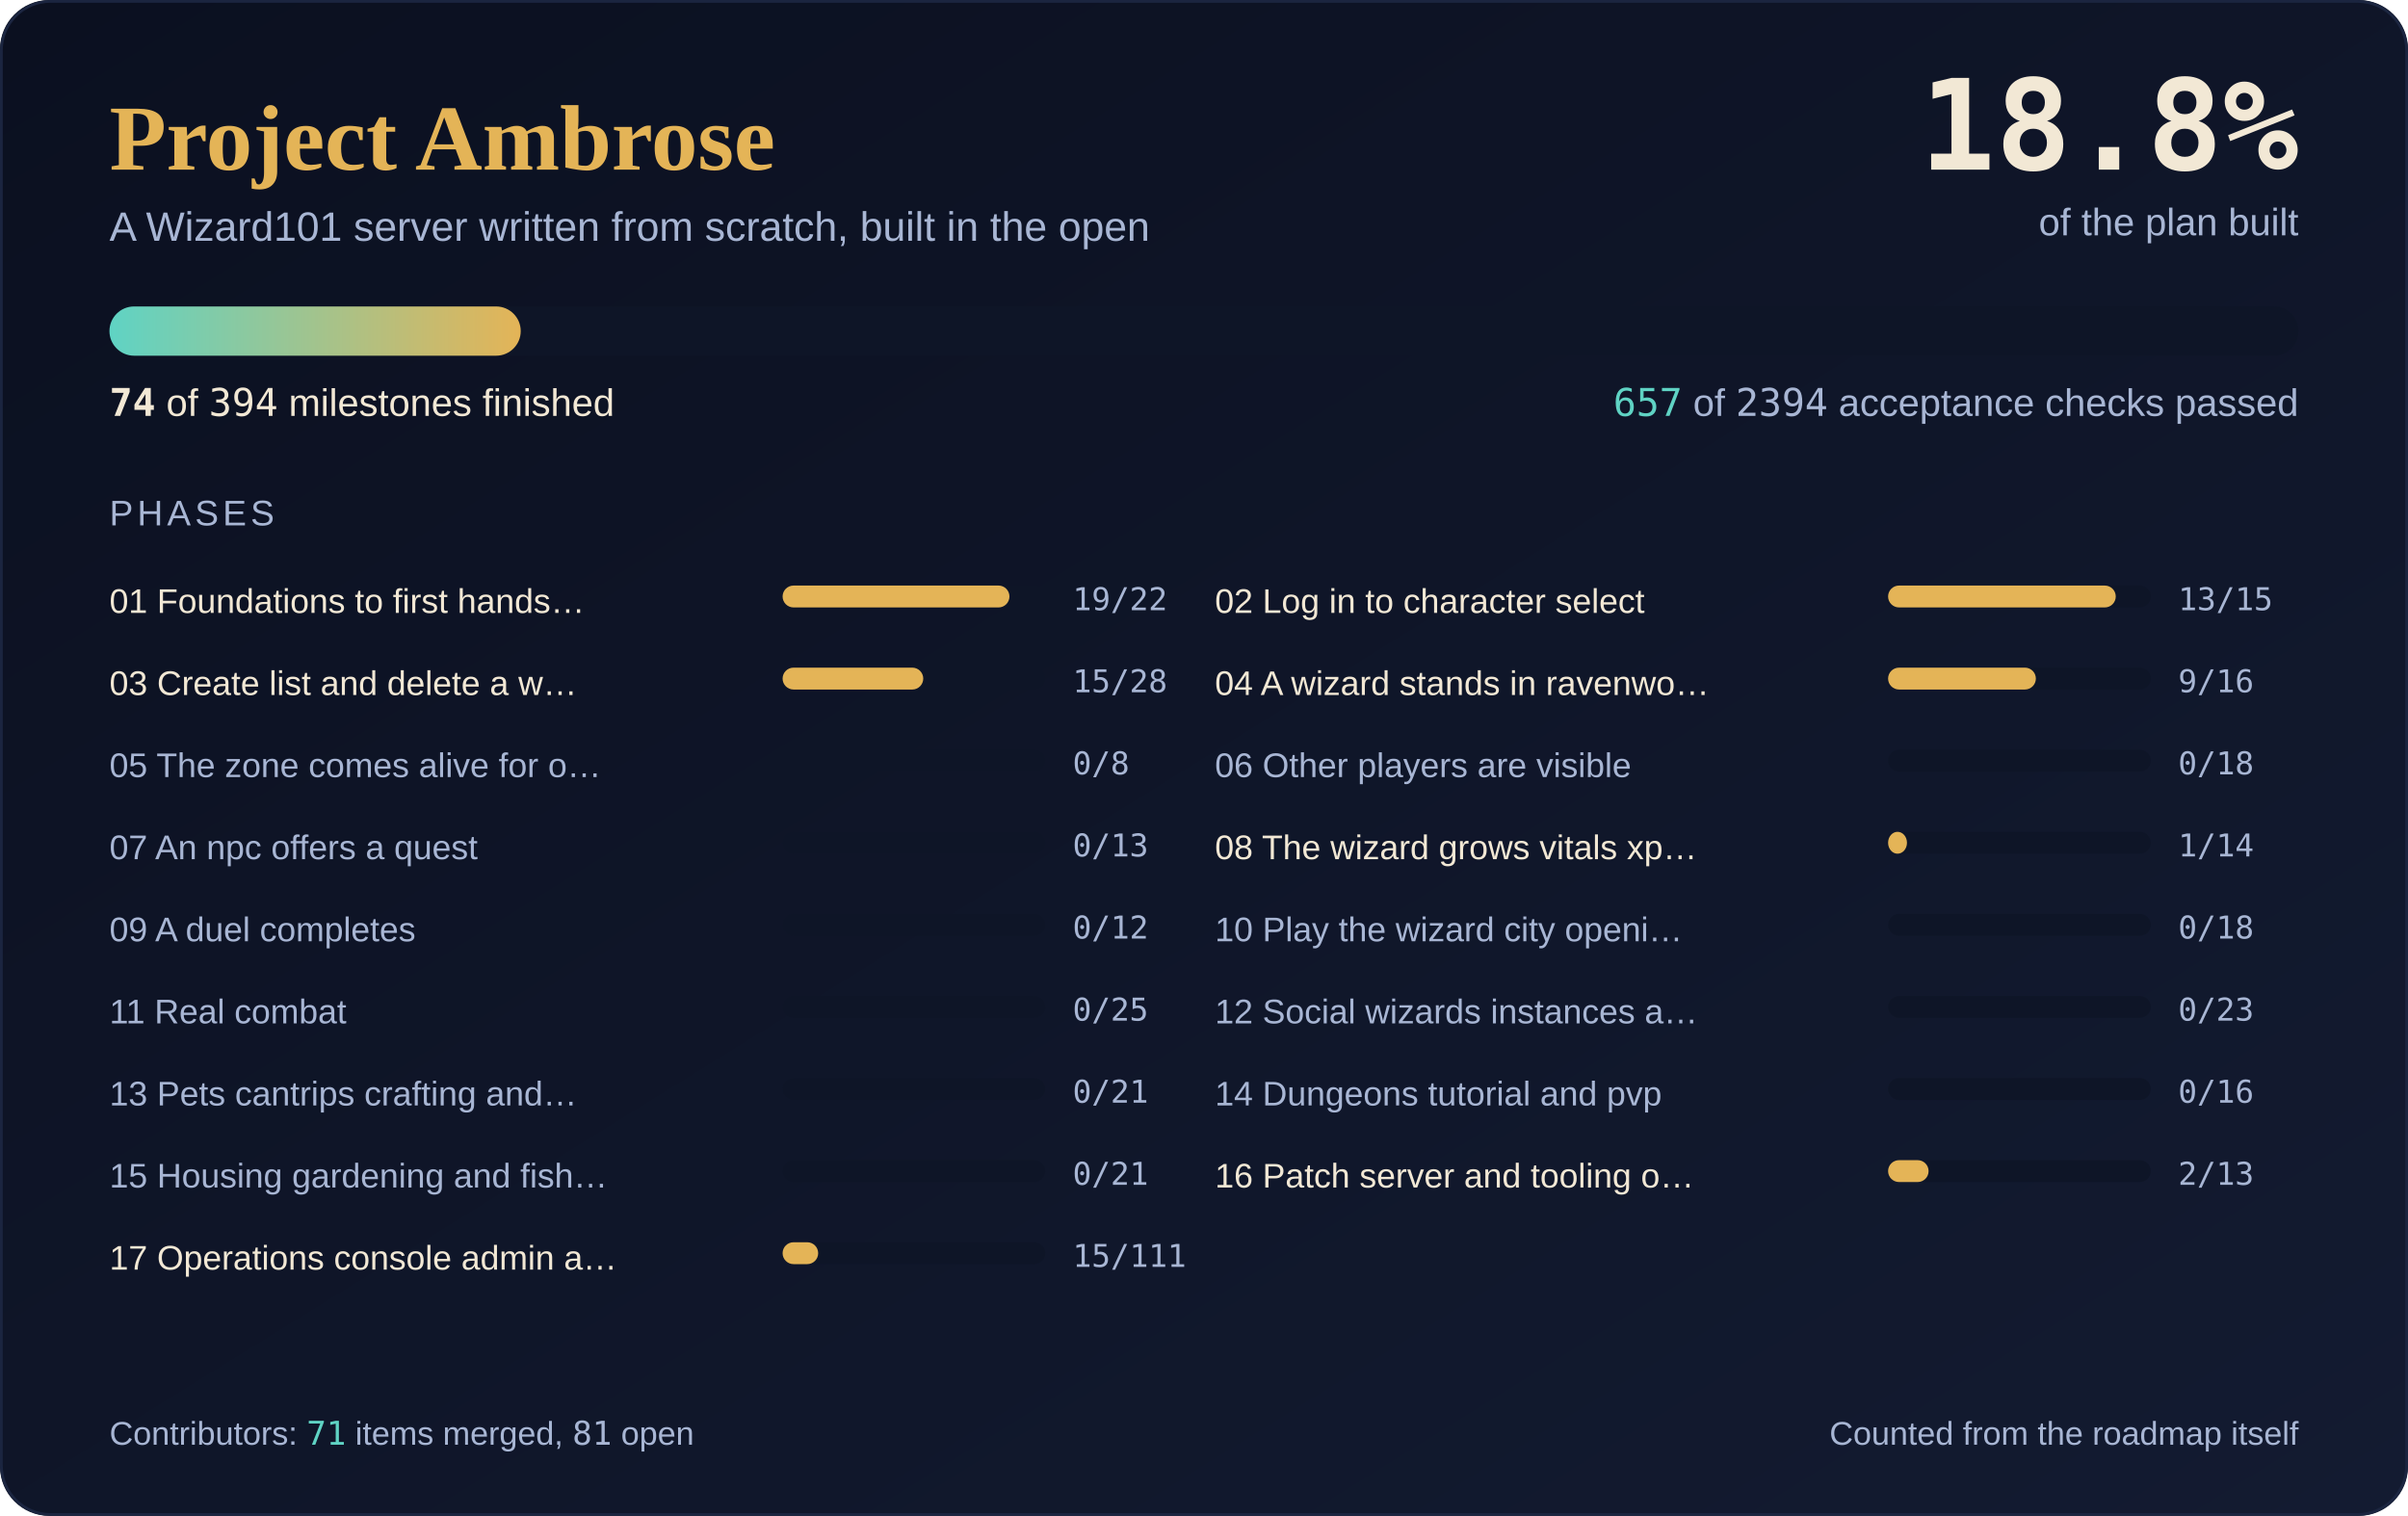
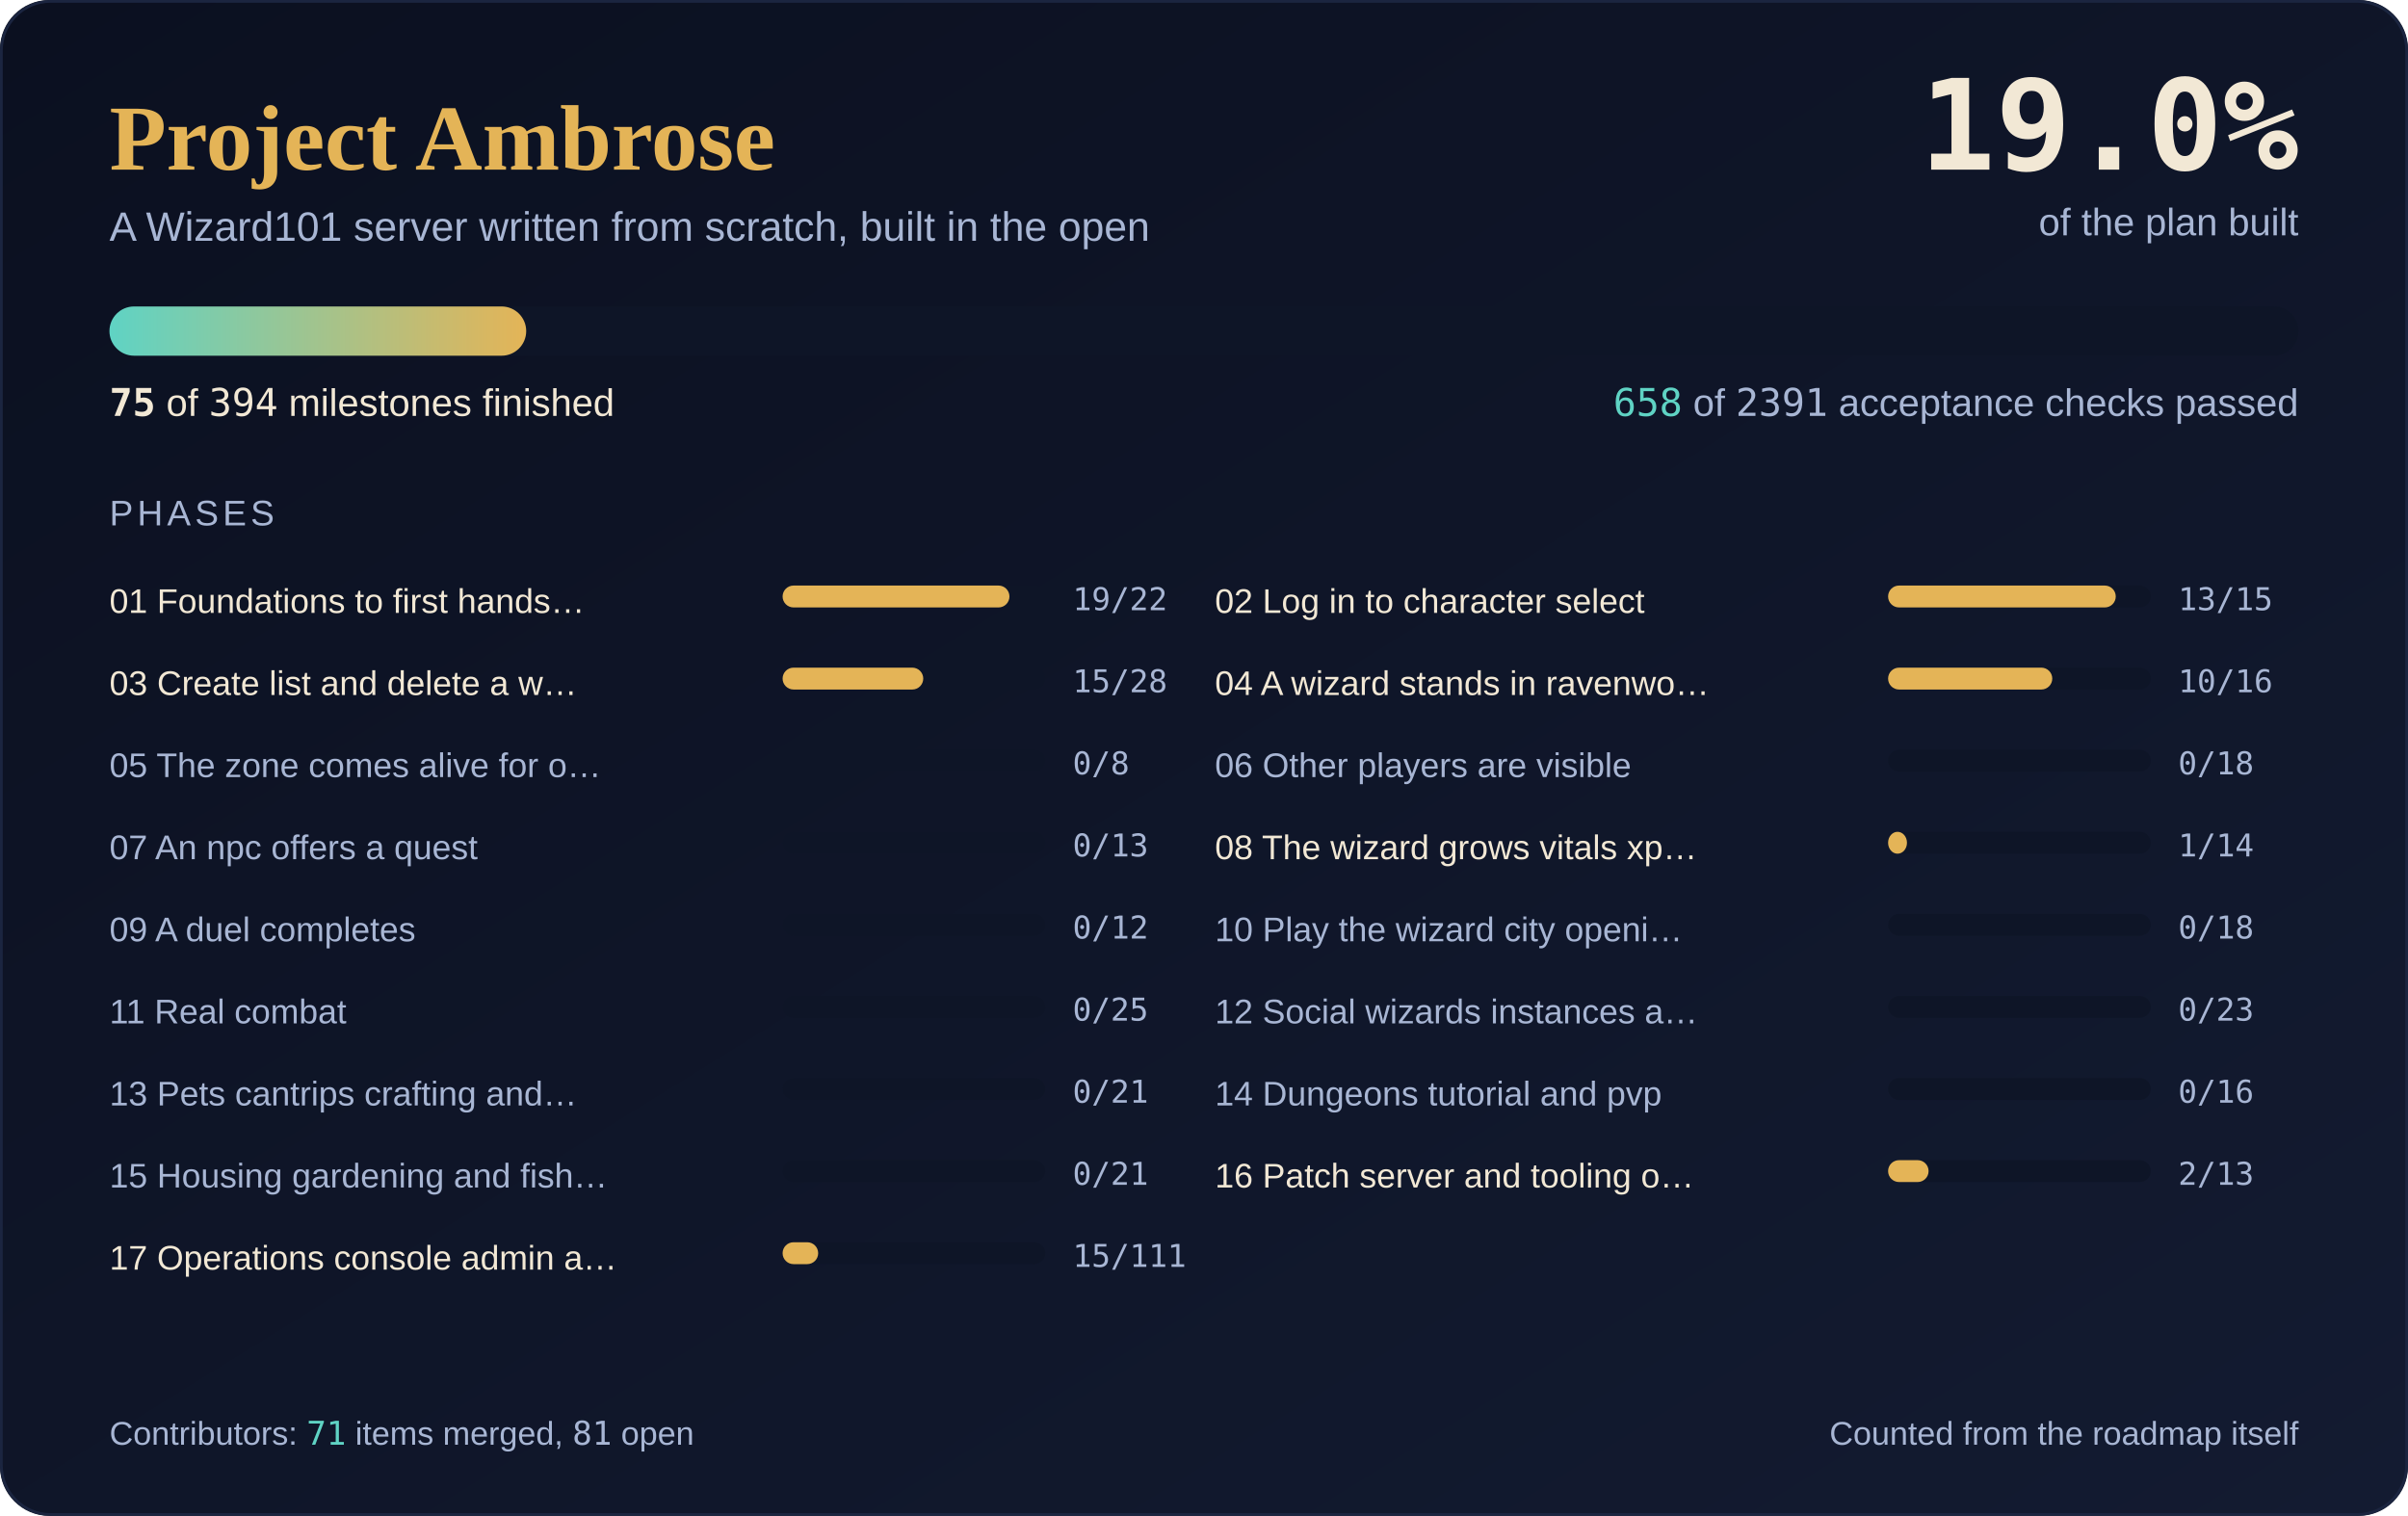
- <svg xmlns="http://www.w3.org/2000/svg" width="880" height="554" viewBox="0 0 880 554" role="img" aria-label="Project Ambrose progress: 74 of 394 milestones complete, 18.8 percent">
+ <svg xmlns="http://www.w3.org/2000/svg" width="880" height="554" viewBox="0 0 880 554" role="img" aria-label="Project Ambrose progress: 75 of 394 milestones complete, 19.0 percent">
  <defs>
    <linearGradient id="sky" x1="0" y1="0" x2="1" y2="1">
      <stop offset="0" stop-color="#0B1020" />
      <stop offset="1" stop-color="#131B31" />
    </linearGradient>
    <linearGradient id="fill" x1="0" y1="0" x2="1" y2="0">
      <stop offset="0" stop-color="#5FD3C4" />
      <stop offset="1" stop-color="#E4B457" />
    </linearGradient>
  </defs>
  <rect width="880" height="554" rx="18" fill="url(#sky)" />
  <rect x="0.5" y="0.5" width="879" height="553" rx="18" fill="none" stroke="#1B2540" />
  <text x="40" y="62" font-family="'Cormorant Garamond', Georgia, 'Times New Roman', serif" font-size="34" font-weight="600" fill="#E4B457">Project Ambrose</text>
  <text x="40" y="88" font-family="Karla, 'Segoe UI', 'Helvetica Neue', Arial, sans-serif" font-size="15" fill="#A8B6D4">A Wizard101 server written from scratch, built in the open</text>
-   <text x="840" y="62" text-anchor="end" font-family="'JetBrains Mono', Consolas, 'DejaVu Sans Mono', monospace" font-size="46" font-weight="700" fill="#F2E8D5">18.8%</text>
+   <text x="840" y="62" text-anchor="end" font-family="'JetBrains Mono', Consolas, 'DejaVu Sans Mono', monospace" font-size="46" font-weight="700" fill="#F2E8D5">19.0%</text>
  <text x="840" y="86" text-anchor="end" font-family="Karla, 'Segoe UI', 'Helvetica Neue', Arial, sans-serif" font-size="14" fill="#A8B6D4">of the plan built</text>
  <rect x="40" y="112" width="800" height="18" rx="9.0" fill="#0E1527" />
-   <rect x="40" y="112" width="150.3" height="18" rx="9.0" fill="url(#fill)" />
+   <rect x="40" y="112" width="152.3" height="18" rx="9.0" fill="url(#fill)" />
  <text x="40" y="152" font-family="Karla, 'Segoe UI', 'Helvetica Neue', Arial, sans-serif" font-size="14" fill="#F2E8D5">
-     <tspan font-family="'JetBrains Mono', Consolas, 'DejaVu Sans Mono', monospace" font-weight="700">74</tspan> of <tspan font-family="'JetBrains Mono', Consolas, 'DejaVu Sans Mono', monospace">394</tspan> milestones finished</text>
+     <tspan font-family="'JetBrains Mono', Consolas, 'DejaVu Sans Mono', monospace" font-weight="700">75</tspan> of <tspan font-family="'JetBrains Mono', Consolas, 'DejaVu Sans Mono', monospace">394</tspan> milestones finished</text>
  <text x="840" y="152" text-anchor="end" font-family="Karla, 'Segoe UI', 'Helvetica Neue', Arial, sans-serif" font-size="14" fill="#A8B6D4">
-     <tspan font-family="'JetBrains Mono', Consolas, 'DejaVu Sans Mono', monospace" fill="#5FD3C4">657</tspan> of <tspan font-family="'JetBrains Mono', Consolas, 'DejaVu Sans Mono', monospace">2394</tspan> acceptance checks passed</text>
+     <tspan font-family="'JetBrains Mono', Consolas, 'DejaVu Sans Mono', monospace" fill="#5FD3C4">658</tspan> of <tspan font-family="'JetBrains Mono', Consolas, 'DejaVu Sans Mono', monospace">2391</tspan> acceptance checks passed</text>
  <text x="40" y="192" font-family="Karla, 'Segoe UI', 'Helvetica Neue', Arial, sans-serif" font-size="13" fill="#A8B6D4" letter-spacing="1.5">PHASES</text>
  <text x="40" y="224" font-family="Karla, 'Segoe UI', 'Helvetica Neue', Arial, sans-serif" font-size="12.5" fill="#F2E8D5">01 Foundations to first hands…</text>
  <rect x="286" y="214" width="96" height="8" rx="4.0" fill="#0E1527" />
  <rect x="286" y="214" width="82.9" height="8" rx="4.0" fill="#E4B457" />
  <text x="392" y="223" font-family="'JetBrains Mono', Consolas, 'DejaVu Sans Mono', monospace" font-size="11.5" fill="#A8B6D4">19/22</text>
  <text x="444" y="224" font-family="Karla, 'Segoe UI', 'Helvetica Neue', Arial, sans-serif" font-size="12.5" fill="#F2E8D5">02 Log in to character select</text>
  <rect x="690" y="214" width="96" height="8" rx="4.0" fill="#0E1527" />
  <rect x="690" y="214" width="83.2" height="8" rx="4.0" fill="#E4B457" />
  <text x="796" y="223" font-family="'JetBrains Mono', Consolas, 'DejaVu Sans Mono', monospace" font-size="11.5" fill="#A8B6D4">13/15</text>
  <text x="40" y="254" font-family="Karla, 'Segoe UI', 'Helvetica Neue', Arial, sans-serif" font-size="12.5" fill="#F2E8D5">03 Create list and delete a w…</text>
  <rect x="286" y="244" width="96" height="8" rx="4.0" fill="#0E1527" />
  <rect x="286" y="244" width="51.4" height="8" rx="4.0" fill="#E4B457" />
  <text x="392" y="253" font-family="'JetBrains Mono', Consolas, 'DejaVu Sans Mono', monospace" font-size="11.5" fill="#A8B6D4">15/28</text>
  <text x="444" y="254" font-family="Karla, 'Segoe UI', 'Helvetica Neue', Arial, sans-serif" font-size="12.5" fill="#F2E8D5">04 A wizard stands in ravenwo…</text>
  <rect x="690" y="244" width="96" height="8" rx="4.0" fill="#0E1527" />
-   <rect x="690" y="244" width="54.0" height="8" rx="4.0" fill="#E4B457" />
-   <text x="796" y="253" font-family="'JetBrains Mono', Consolas, 'DejaVu Sans Mono', monospace" font-size="11.5" fill="#A8B6D4">9/16</text>
+   <rect x="690" y="244" width="60.0" height="8" rx="4.0" fill="#E4B457" />
+   <text x="796" y="253" font-family="'JetBrains Mono', Consolas, 'DejaVu Sans Mono', monospace" font-size="11.5" fill="#A8B6D4">10/16</text>
  <text x="40" y="284" font-family="Karla, 'Segoe UI', 'Helvetica Neue', Arial, sans-serif" font-size="12.5" fill="#A8B6D4">05 The zone comes alive for o…</text>
  <rect x="286" y="274" width="96" height="8" rx="4.0" fill="#0E1527" />
  <text x="392" y="283" font-family="'JetBrains Mono', Consolas, 'DejaVu Sans Mono', monospace" font-size="11.5" fill="#A8B6D4">0/8</text>
  <text x="444" y="284" font-family="Karla, 'Segoe UI', 'Helvetica Neue', Arial, sans-serif" font-size="12.5" fill="#A8B6D4">06 Other players are visible</text>
  <rect x="690" y="274" width="96" height="8" rx="4.0" fill="#0E1527" />
  <text x="796" y="283" font-family="'JetBrains Mono', Consolas, 'DejaVu Sans Mono', monospace" font-size="11.5" fill="#A8B6D4">0/18</text>
  <text x="40" y="314" font-family="Karla, 'Segoe UI', 'Helvetica Neue', Arial, sans-serif" font-size="12.5" fill="#A8B6D4">07 An npc offers a quest</text>
  <rect x="286" y="304" width="96" height="8" rx="4.0" fill="#0E1527" />
  <text x="392" y="313" font-family="'JetBrains Mono', Consolas, 'DejaVu Sans Mono', monospace" font-size="11.5" fill="#A8B6D4">0/13</text>
  <text x="444" y="314" font-family="Karla, 'Segoe UI', 'Helvetica Neue', Arial, sans-serif" font-size="12.5" fill="#F2E8D5">08 The wizard grows vitals xp…</text>
  <rect x="690" y="304" width="96" height="8" rx="4.0" fill="#0E1527" />
  <rect x="690" y="304" width="6.9" height="8" rx="4.0" fill="#E4B457" />
  <text x="796" y="313" font-family="'JetBrains Mono', Consolas, 'DejaVu Sans Mono', monospace" font-size="11.5" fill="#A8B6D4">1/14</text>
  <text x="40" y="344" font-family="Karla, 'Segoe UI', 'Helvetica Neue', Arial, sans-serif" font-size="12.5" fill="#A8B6D4">09 A duel completes</text>
  <rect x="286" y="334" width="96" height="8" rx="4.0" fill="#0E1527" />
  <text x="392" y="343" font-family="'JetBrains Mono', Consolas, 'DejaVu Sans Mono', monospace" font-size="11.5" fill="#A8B6D4">0/12</text>
  <text x="444" y="344" font-family="Karla, 'Segoe UI', 'Helvetica Neue', Arial, sans-serif" font-size="12.5" fill="#A8B6D4">10 Play the wizard city openi…</text>
  <rect x="690" y="334" width="96" height="8" rx="4.0" fill="#0E1527" />
  <text x="796" y="343" font-family="'JetBrains Mono', Consolas, 'DejaVu Sans Mono', monospace" font-size="11.5" fill="#A8B6D4">0/18</text>
  <text x="40" y="374" font-family="Karla, 'Segoe UI', 'Helvetica Neue', Arial, sans-serif" font-size="12.5" fill="#A8B6D4">11 Real combat</text>
  <rect x="286" y="364" width="96" height="8" rx="4.0" fill="#0E1527" />
  <text x="392" y="373" font-family="'JetBrains Mono', Consolas, 'DejaVu Sans Mono', monospace" font-size="11.5" fill="#A8B6D4">0/25</text>
  <text x="444" y="374" font-family="Karla, 'Segoe UI', 'Helvetica Neue', Arial, sans-serif" font-size="12.5" fill="#A8B6D4">12 Social wizards instances a…</text>
  <rect x="690" y="364" width="96" height="8" rx="4.0" fill="#0E1527" />
  <text x="796" y="373" font-family="'JetBrains Mono', Consolas, 'DejaVu Sans Mono', monospace" font-size="11.5" fill="#A8B6D4">0/23</text>
  <text x="40" y="404" font-family="Karla, 'Segoe UI', 'Helvetica Neue', Arial, sans-serif" font-size="12.5" fill="#A8B6D4">13 Pets cantrips crafting and…</text>
  <rect x="286" y="394" width="96" height="8" rx="4.0" fill="#0E1527" />
  <text x="392" y="403" font-family="'JetBrains Mono', Consolas, 'DejaVu Sans Mono', monospace" font-size="11.5" fill="#A8B6D4">0/21</text>
  <text x="444" y="404" font-family="Karla, 'Segoe UI', 'Helvetica Neue', Arial, sans-serif" font-size="12.5" fill="#A8B6D4">14 Dungeons tutorial and pvp</text>
  <rect x="690" y="394" width="96" height="8" rx="4.0" fill="#0E1527" />
  <text x="796" y="403" font-family="'JetBrains Mono', Consolas, 'DejaVu Sans Mono', monospace" font-size="11.5" fill="#A8B6D4">0/16</text>
  <text x="40" y="434" font-family="Karla, 'Segoe UI', 'Helvetica Neue', Arial, sans-serif" font-size="12.5" fill="#A8B6D4">15 Housing gardening and fish…</text>
  <rect x="286" y="424" width="96" height="8" rx="4.0" fill="#0E1527" />
  <text x="392" y="433" font-family="'JetBrains Mono', Consolas, 'DejaVu Sans Mono', monospace" font-size="11.5" fill="#A8B6D4">0/21</text>
  <text x="444" y="434" font-family="Karla, 'Segoe UI', 'Helvetica Neue', Arial, sans-serif" font-size="12.5" fill="#F2E8D5">16 Patch server and tooling o…</text>
  <rect x="690" y="424" width="96" height="8" rx="4.0" fill="#0E1527" />
  <rect x="690" y="424" width="14.8" height="8" rx="4.0" fill="#E4B457" />
  <text x="796" y="433" font-family="'JetBrains Mono', Consolas, 'DejaVu Sans Mono', monospace" font-size="11.5" fill="#A8B6D4">2/13</text>
  <text x="40" y="464" font-family="Karla, 'Segoe UI', 'Helvetica Neue', Arial, sans-serif" font-size="12.5" fill="#F2E8D5">17 Operations console admin a…</text>
  <rect x="286" y="454" width="96" height="8" rx="4.0" fill="#0E1527" />
  <rect x="286" y="454" width="13.0" height="8" rx="4.0" fill="#E4B457" />
  <text x="392" y="463" font-family="'JetBrains Mono', Consolas, 'DejaVu Sans Mono', monospace" font-size="11.5" fill="#A8B6D4">15/111</text>
  <text x="40" y="528" font-family="Karla, 'Segoe UI', 'Helvetica Neue', Arial, sans-serif" font-size="12" fill="#A8B6D4">Contributors: <tspan font-family="'JetBrains Mono', Consolas, 'DejaVu Sans Mono', monospace" fill="#5FD3C4">71</tspan> items merged, <tspan font-family="'JetBrains Mono', Consolas, 'DejaVu Sans Mono', monospace">81</tspan> open</text>
  <text x="840" y="528" text-anchor="end" font-family="Karla, 'Segoe UI', 'Helvetica Neue', Arial, sans-serif" font-size="12" fill="#A8B6D4">Counted from the roadmap itself</text>
</svg>
